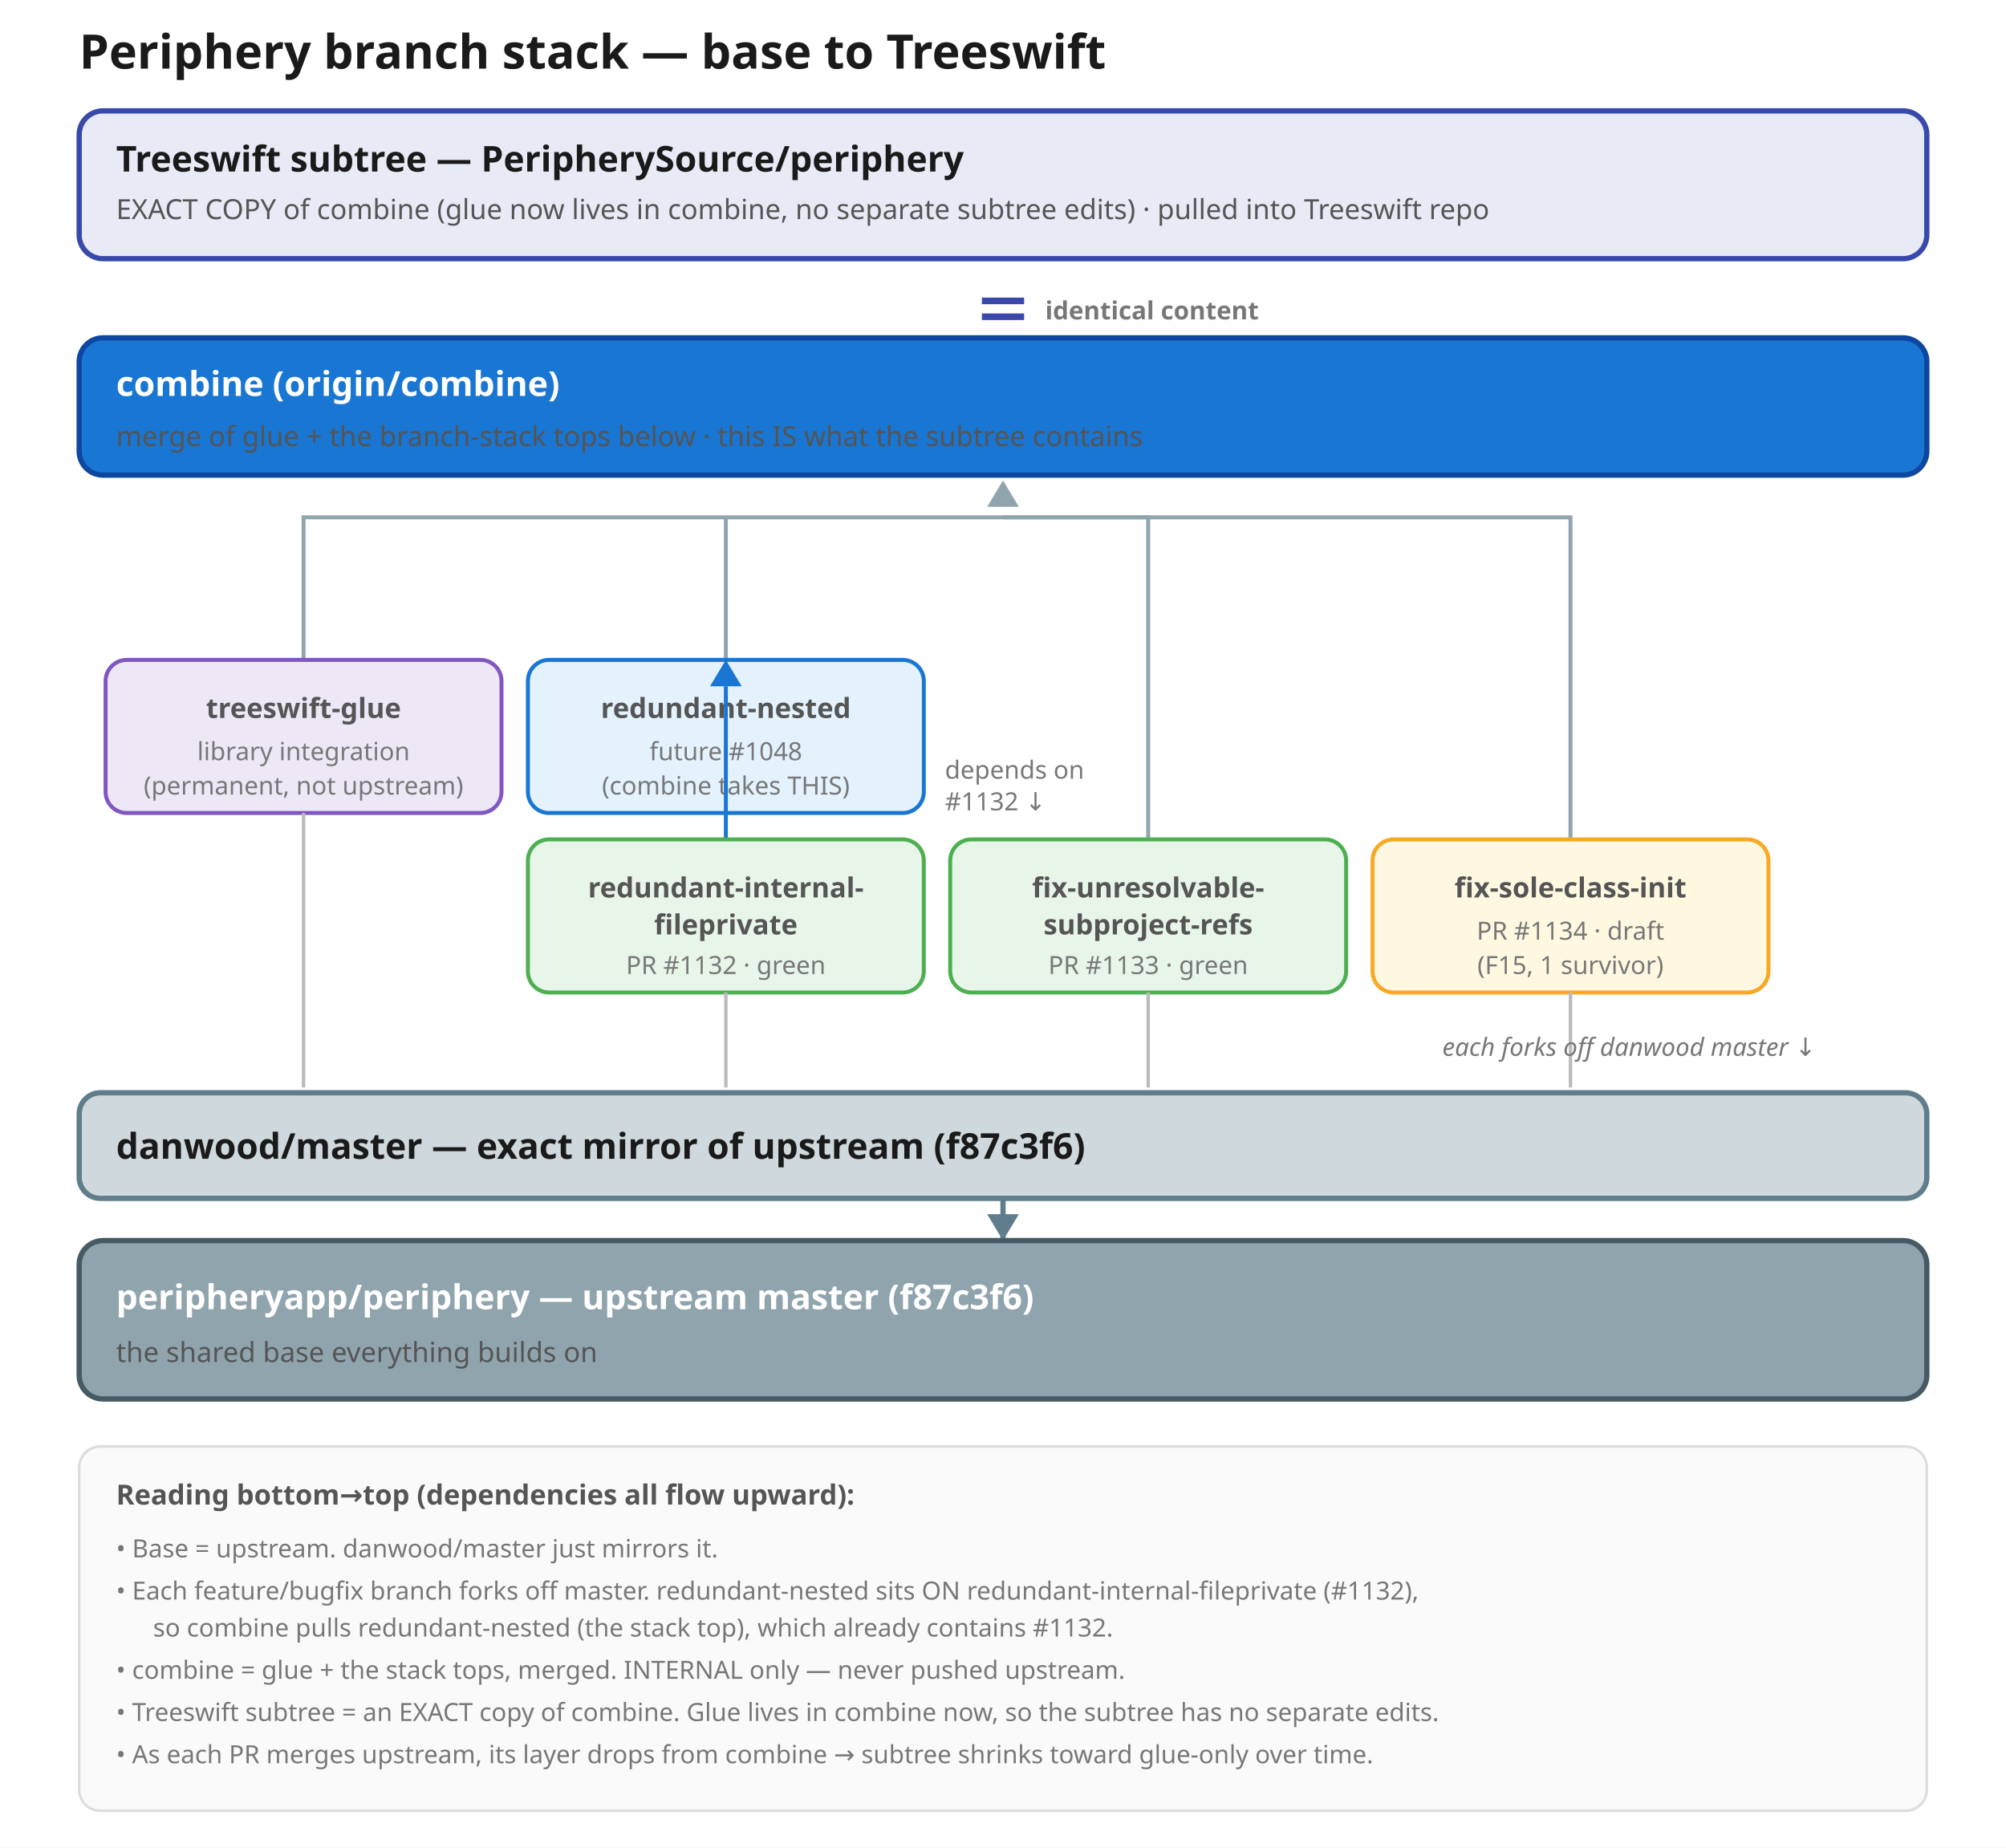
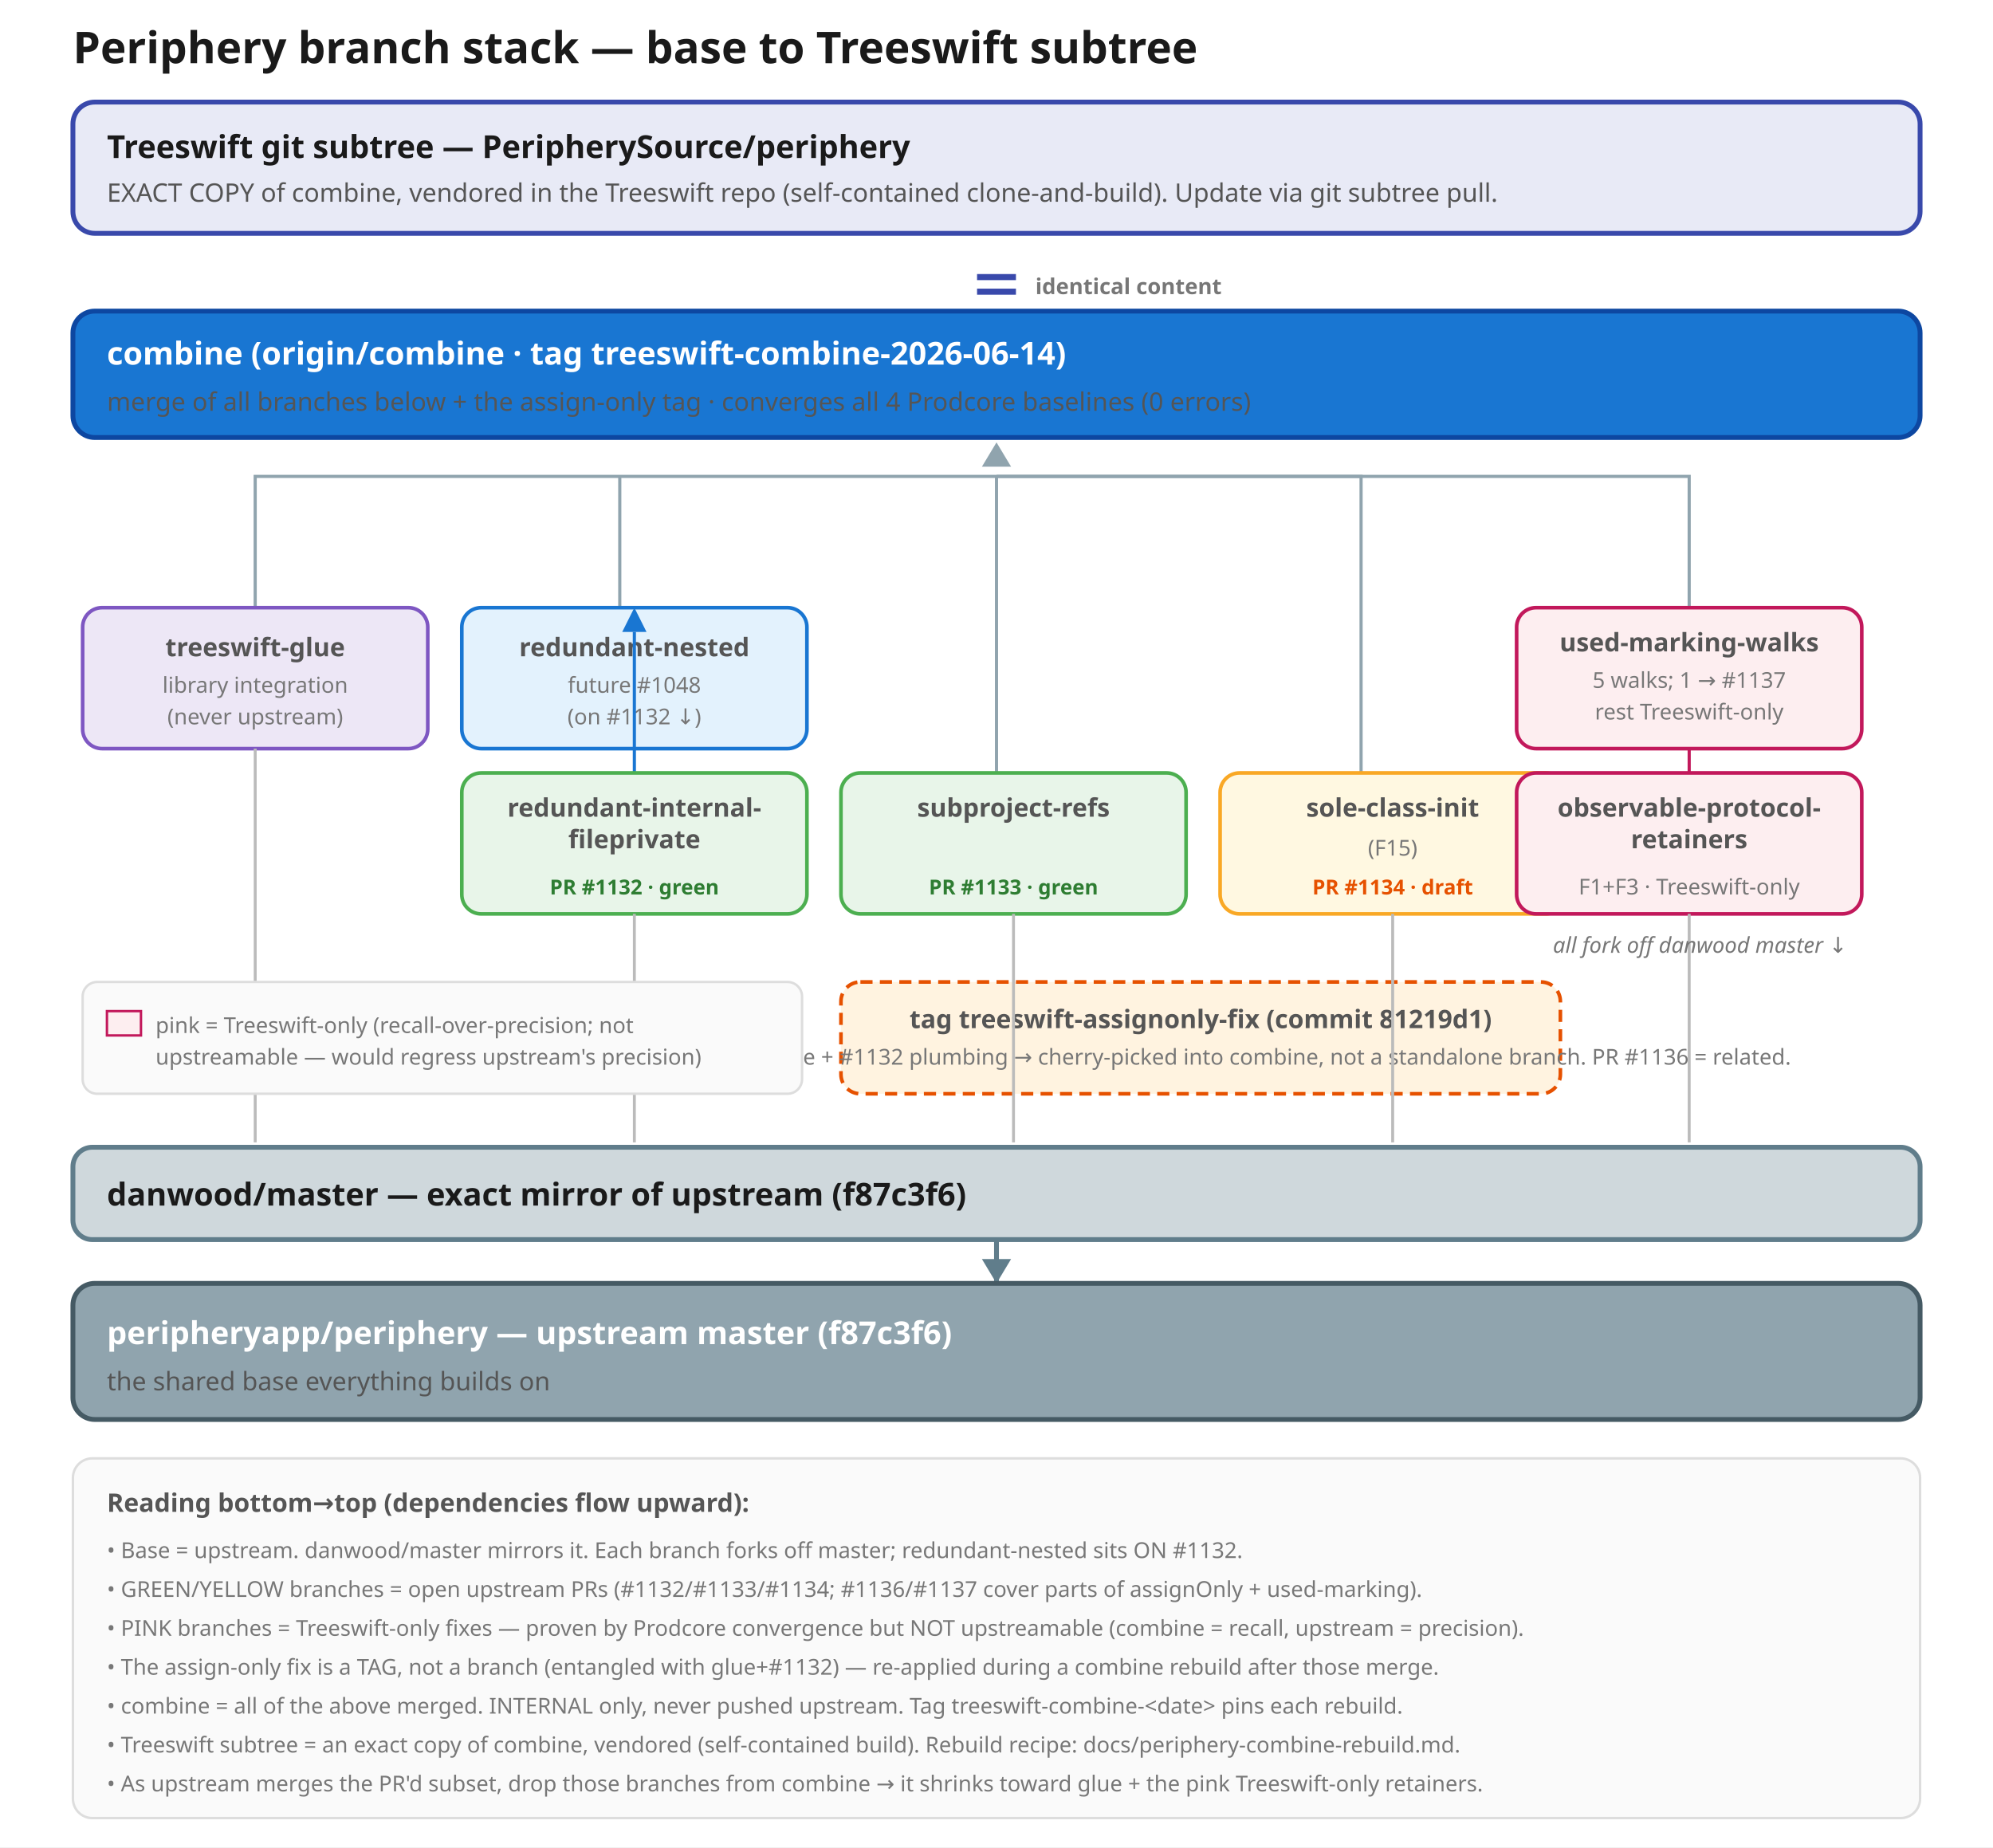
- <svg xmlns="http://www.w3.org/2000/svg" viewBox="0 0 760 700" font-family="ui-sans-serif, system-ui, sans-serif">
+ <svg xmlns="http://www.w3.org/2000/svg" viewBox="0 0 820 760" font-family="ui-sans-serif, system-ui, sans-serif">
  <style>
  .h{font-size:18px;font-weight:700;fill:#1a1a1a}
-   .lbl{font-size:13.5px;font-weight:700;fill:#1a1a1a}
+   .lbl{font-size:13px;font-weight:700;fill:#1a1a1a}
  .sub{font-size:10.5px;fill:#555}
-   .tiny{font-size:9.5px;fill:#777}
+   .tiny{font-size:9px;fill:#777}
  .wlbl{font-size:13px;font-weight:700;fill:#fff}
+   .pr{font-size:8.5px;font-weight:700}
</style>
-   <rect x="0" y="0" width="760" height="700" fill="#ffffff" />
-   <text x="30" y="26" class="h">Periphery branch stack — base to Treeswift</text>
-   <rect x="30" y="42" width="700" height="56" rx="9" fill="#e8eaf6" stroke="#3949ab" stroke-width="2" />
-   <text x="44" y="65" class="lbl" fill="#283593">Treeswift subtree — PeripherySource/periphery</text>
-   <text x="44" y="83" class="sub">EXACT COPY of combine (glue now lives in combine, no separate subtree edits) · pulled into Treeswift repo</text>
-   <line x1="372" y1="114" x2="388" y2="114" stroke="#3949ab" stroke-width="2.5" />
-   <line x1="372" y1="120" x2="388" y2="120" stroke="#3949ab" stroke-width="2.5" />
-   <text x="396" y="121" class="tiny" fill="#3949ab" font-weight="700">identical content</text>
-   <rect x="30" y="128" width="700" height="52" rx="9" fill="#1976d2" stroke="#0d47a1" stroke-width="2" />
-   <text x="44" y="150" class="wlbl">combine  (origin/combine)</text>
-   <text x="44" y="169" class="sub" fill="#e3f2fd">merge of glue + the branch-stack tops below · this IS what the subtree contains</text>
-   <g stroke="#90a4ae" stroke-width="1.5" fill="none">
-     <path d="M115 250 L115 196 L380 196" />
-     <path d="M275 250 L275 196" />
-     <path d="M435 318 L435 196 L380 196" />
-     <path d="M595 318 L595 196 L380 196" />
+   <rect x="0" y="0" width="820" height="760" fill="#ffffff" />
+   <text x="30" y="26" class="h">Periphery branch stack — base to Treeswift subtree</text>
+   <rect x="30" y="42" width="760" height="54" rx="9" fill="#e8eaf6" stroke="#3949ab" stroke-width="2" />
+   <text x="44" y="65" class="lbl" fill="#283593">Treeswift git subtree — PeripherySource/periphery</text>
+   <text x="44" y="83" class="sub">EXACT COPY of combine, vendored in the Treeswift repo (self-contained clone-and-build). Update via git subtree pull.</text>
+   <line x1="402" y1="114" x2="418" y2="114" stroke="#3949ab" stroke-width="2.5" />
+   <line x1="402" y1="120" x2="418" y2="120" stroke="#3949ab" stroke-width="2.5" />
+   <text x="426" y="121" class="tiny" fill="#3949ab" font-weight="700">identical content</text>
+   <rect x="30" y="128" width="760" height="52" rx="9" fill="#1976d2" stroke="#0d47a1" stroke-width="2" />
+   <text x="44" y="150" class="wlbl">combine  (origin/combine · tag treeswift-combine-2026-06-14)</text>
+   <text x="44" y="169" class="sub" fill="#e3f2fd">merge of all branches below + the assign-only tag · converges all 4 Prodcore baselines (0 errors)</text>
+   <g stroke="#90a4ae" stroke-width="1.3" fill="none">
+     <path d="M105 250 L105 196 L410 196" />
+     <path d="M255 250 L255 196" />
+     <path d="M410 318 L410 196" />
+     <path d="M560 318 L560 196 L410 196" />
+     <path d="M695 250 L695 196 L410 196" />
  </g>
-   <polygon points="380,182 374,192 386,192" fill="#90a4ae" />
-   <rect x="200" y="250" width="150" height="58" rx="8" fill="#e3f2fd" stroke="#1976d2" stroke-width="1.5" />
-   <text x="275" y="272" class="sub" font-weight="700" text-anchor="middle" fill="#0d47a1">redundant-nested</text>
-   <text x="275" y="288" class="tiny" text-anchor="middle">future #1048</text>
-   <text x="275" y="301" class="tiny" text-anchor="middle">(combine takes THIS)</text>
-   <rect x="40" y="250" width="150" height="58" rx="8" fill="#ede7f6" stroke="#7e57c2" stroke-width="1.5" />
-   <text x="115" y="272" class="sub" font-weight="700" text-anchor="middle" fill="#5e35b1">treeswift-glue</text>
-   <text x="115" y="288" class="tiny" text-anchor="middle">library integration</text>
-   <text x="115" y="301" class="tiny" text-anchor="middle">(permanent, not upstream)</text>
-   <line x1="275" y1="318" x2="275" y2="260" stroke="#1976d2" stroke-width="1.5" />
-   <polygon points="275,250 269,260 281,260" fill="#1976d2" />
-   <rect x="200" y="318" width="150" height="58" rx="8" fill="#e8f5e9" stroke="#4caf50" stroke-width="1.5" />
-   <text x="275" y="340" class="sub" font-weight="700" text-anchor="middle" fill="#2e7d32">redundant-internal-</text>
-   <text x="275" y="354" class="sub" font-weight="700" text-anchor="middle" fill="#2e7d32">fileprivate</text>
-   <text x="275" y="369" class="tiny" text-anchor="middle">PR #1132 · green</text>
-   <rect x="360" y="318" width="150" height="58" rx="8" fill="#e8f5e9" stroke="#4caf50" stroke-width="1.5" />
-   <text x="435" y="340" class="sub" font-weight="700" text-anchor="middle" fill="#2e7d32">fix-unresolvable-</text>
-   <text x="435" y="354" class="sub" font-weight="700" text-anchor="middle" fill="#2e7d32">subproject-refs</text>
-   <text x="435" y="369" class="tiny" text-anchor="middle">PR #1133 · green</text>
-   <rect x="520" y="318" width="150" height="58" rx="8" fill="#fff8e1" stroke="#f9a825" stroke-width="1.5" />
-   <text x="595" y="340" class="sub" font-weight="700" text-anchor="middle" fill="#e65100">fix-sole-class-init</text>
-   <text x="595" y="356" class="tiny" text-anchor="middle">PR #1134 · draft</text>
-   <text x="595" y="369" class="tiny" text-anchor="middle">(F15, 1 survivor)</text>
-   <text x="358" y="295" class="tiny" fill="#1976d2">depends on</text>
-   <text x="358" y="307" class="tiny" fill="#1976d2">#1132 ↓</text>
-   <g stroke="#bbb" stroke-width="1.3" fill="none">
-     <path d="M115 308 L115 412" />
-     <path d="M275 376 L275 412" />
-     <path d="M435 376 L435 412" />
-     <path d="M595 376 L595 412" />
+   <polygon points="410,182 404,192 416,192" fill="#90a4ae" />
+   <rect x="34" y="250" width="142" height="58" rx="8" fill="#ede7f6" stroke="#7e57c2" stroke-width="1.5" />
+   <text x="105" y="270" class="sub" font-weight="700" text-anchor="middle" fill="#5e35b1">treeswift-glue</text>
+   <text x="105" y="285" class="tiny" text-anchor="middle">library integration</text>
+   <text x="105" y="298" class="tiny" text-anchor="middle">(never upstream)</text>
+   <rect x="190" y="250" width="142" height="58" rx="8" fill="#e3f2fd" stroke="#1976d2" stroke-width="1.5" />
+   <text x="261" y="270" class="sub" font-weight="700" text-anchor="middle" fill="#0d47a1">redundant-nested</text>
+   <text x="261" y="285" class="tiny" text-anchor="middle">future #1048</text>
+   <text x="261" y="298" class="tiny" text-anchor="middle">(on #1132 ↓)</text>
+   <line x1="261" y1="318" x2="261" y2="260" stroke="#1976d2" stroke-width="1.3" />
+   <polygon points="261,250 256,260 266,260" fill="#1976d2" />
+   <rect x="624" y="250" width="142" height="58" rx="8" fill="#fdeef0" stroke="#c2185b" stroke-width="1.5" />
+   <text x="695" y="268" class="sub" font-weight="700" text-anchor="middle" fill="#ad1457">used-marking-walks</text>
+   <text x="695" y="283" class="tiny" text-anchor="middle">5 walks; 1 → #1137</text>
+   <text x="695" y="296" class="tiny" text-anchor="middle">rest Treeswift-only</text>
+   <rect x="190" y="318" width="142" height="58" rx="8" fill="#e8f5e9" stroke="#4caf50" stroke-width="1.5" />
+   <text x="261" y="336" class="sub" font-weight="700" text-anchor="middle" fill="#2e7d32">redundant-internal-</text>
+   <text x="261" y="349" class="sub" font-weight="700" text-anchor="middle" fill="#2e7d32">fileprivate</text>
+   <text x="261" y="368" class="pr" text-anchor="middle" fill="#2e7d32">PR #1132 · green</text>
+   <rect x="346" y="318" width="142" height="58" rx="8" fill="#e8f5e9" stroke="#4caf50" stroke-width="1.5" />
+   <text x="417" y="336" class="sub" font-weight="700" text-anchor="middle" fill="#2e7d32">subproject-refs</text>
+   <text x="417" y="368" class="pr" text-anchor="middle" fill="#2e7d32">PR #1133 · green</text>
+   <rect x="502" y="318" width="142" height="58" rx="8" fill="#fff8e1" stroke="#f9a825" stroke-width="1.5" />
+   <text x="573" y="336" class="sub" font-weight="700" text-anchor="middle" fill="#e65100">sole-class-init</text>
+   <text x="573" y="352" class="tiny" text-anchor="middle">(F15)</text>
+   <text x="573" y="368" class="pr" text-anchor="middle" fill="#e65100">PR #1134 · draft</text>
+   <rect x="624" y="318" width="142" height="58" rx="8" fill="#fdeef0" stroke="#c2185b" stroke-width="1.5" />
+   <text x="695" y="336" class="sub" font-weight="700" text-anchor="middle" fill="#ad1457">observable-protocol-</text>
+   <text x="695" y="349" class="sub" font-weight="700" text-anchor="middle" fill="#ad1457">retainers</text>
+   <text x="695" y="368" class="tiny" text-anchor="middle">F1+F3 · Treeswift-only</text>
+   <line x1="695" y1="318" x2="695" y2="308" stroke="#c2185b" stroke-width="1.3" />
+   <rect x="346" y="404" width="296" height="46" rx="8" fill="#fff3e0" stroke="#e65100" stroke-width="1.5" stroke-dasharray="5 3" />
+   <text x="494" y="423" class="sub" font-weight="700" text-anchor="middle" fill="#bf360c">tag treeswift-assignonly-fix  (commit 81219d1)</text>
+   <text x="494" y="438" class="tiny" text-anchor="middle">entangled with glue + #1132 plumbing → cherry-picked into combine, not a standalone branch.  PR #1136 = related.</text>
+   <g stroke="#bbb" stroke-width="1.2" fill="none">
+     <path d="M105 308 L105 470" />
+     <path d="M261 376 L261 470" />
+     <path d="M417 376 L417 470" />
+     <path d="M573 376 L573 470" />
+     <path d="M695 376 L695 470" />
  </g>
-   <text x="688" y="400" class="tiny" text-anchor="end" fill="#999" font-style="italic">each forks off danwood master ↓</text>
-   <rect x="30" y="414" width="700" height="40" rx="8" fill="#cfd8dc" stroke="#607d8b" stroke-width="2" />
-   <text x="44" y="439" class="lbl" fill="#37474f">danwood/master — exact mirror of upstream (f87c3f6)</text>
-   <line x1="380" y1="470" x2="380" y2="454" stroke="#607d8b" stroke-width="2" />
-   <polygon points="380,470 374,460 386,460" fill="#607d8b" />
-   <rect x="30" y="470" width="700" height="60" rx="9" fill="#90a4ae" stroke="#455a64" stroke-width="2" />
-   <text x="44" y="496" class="wlbl">peripheryapp/periphery — upstream master  (f87c3f6)</text>
-   <text x="44" y="516" class="sub" fill="#eceff1">the shared base everything builds on</text>
-   <rect x="30" y="548" width="700" height="138" rx="8" fill="#fafafa" stroke="#ddd" />
-   <text x="44" y="570" class="sub" font-weight="700">Reading bottom→top (dependencies all flow upward):</text>
-   <text x="44" y="590" class="tiny">• Base = upstream. danwood/master just mirrors it.</text>
-   <text x="44" y="606" class="tiny">• Each feature/bugfix branch forks off master. redundant-nested sits ON redundant-internal-fileprivate (#1132),</text>
-   <text x="58" y="620" class="tiny">so combine pulls redundant-nested (the stack top), which already contains #1132.</text>
-   <text x="44" y="636" class="tiny">• combine = glue + the stack tops, merged. INTERNAL only — never pushed upstream.</text>
-   <text x="44" y="652" class="tiny">• Treeswift subtree = an EXACT copy of combine. Glue lives in combine now, so the subtree has no separate edits.</text>
-   <text x="44" y="668" class="tiny">• As each PR merges upstream, its layer drops from combine → subtree shrinks toward glue-only over time.</text>
+   <text x="760" y="392" class="tiny" text-anchor="end" fill="#999" font-style="italic">all fork off danwood master ↓</text>
+   <rect x="34" y="404" width="296" height="46" rx="6" fill="#fafafa" stroke="#ddd" />
+   <rect x="44" y="416" width="14" height="10" fill="#fdeef0" stroke="#c2185b" />
+   <text x="64" y="425" class="tiny">pink = Treeswift-only (recall-over-precision; not</text>
+   <text x="64" y="438" class="tiny">upstreamable — would regress upstream's precision)</text>
+   <rect x="30" y="472" width="760" height="38" rx="8" fill="#cfd8dc" stroke="#607d8b" stroke-width="2" />
+   <text x="44" y="496" class="lbl" fill="#37474f">danwood/master — exact mirror of upstream (f87c3f6)</text>
+   <line x1="410" y1="528" x2="410" y2="510" stroke="#607d8b" stroke-width="2" />
+   <polygon points="410,528 404,518 416,518" fill="#607d8b" />
+   <rect x="30" y="528" width="760" height="56" rx="9" fill="#90a4ae" stroke="#455a64" stroke-width="2" />
+   <text x="44" y="553" class="wlbl">peripheryapp/periphery — upstream master  (f87c3f6)</text>
+   <text x="44" y="572" class="sub" fill="#eceff1">the shared base everything builds on</text>
+   <rect x="30" y="600" width="760" height="148" rx="8" fill="#fafafa" stroke="#ddd" />
+   <text x="44" y="622" class="sub" font-weight="700">Reading bottom→top (dependencies flow upward):</text>
+   <text x="44" y="641" class="tiny">• Base = upstream. danwood/master mirrors it. Each branch forks off master; redundant-nested sits ON #1132.</text>
+   <text x="44" y="657" class="tiny">• GREEN/YELLOW branches = open upstream PRs (#1132/#1133/#1134; #1136/#1137 cover parts of assignOnly + used-marking).</text>
+   <text x="44" y="673" class="tiny">• PINK branches = Treeswift-only fixes — proven by Prodcore convergence but NOT upstreamable (combine = recall, upstream = precision).</text>
+   <text x="44" y="689" class="tiny">• The assign-only fix is a TAG, not a branch (entangled with glue+#1132) — re-applied during a combine rebuild after those merge.</text>
+   <text x="44" y="705" class="tiny">• combine = all of the above merged. INTERNAL only, never pushed upstream. Tag treeswift-combine-&lt;date&gt; pins each rebuild.</text>
+   <text x="44" y="721" class="tiny">• Treeswift subtree = an exact copy of combine, vendored (self-contained build). Rebuild recipe: docs/periphery-combine-rebuild.md.</text>
+   <text x="44" y="737" class="tiny">• As upstream merges the PR'd subset, drop those branches from combine → it shrinks toward glue + the pink Treeswift-only retainers.</text>
</svg>
